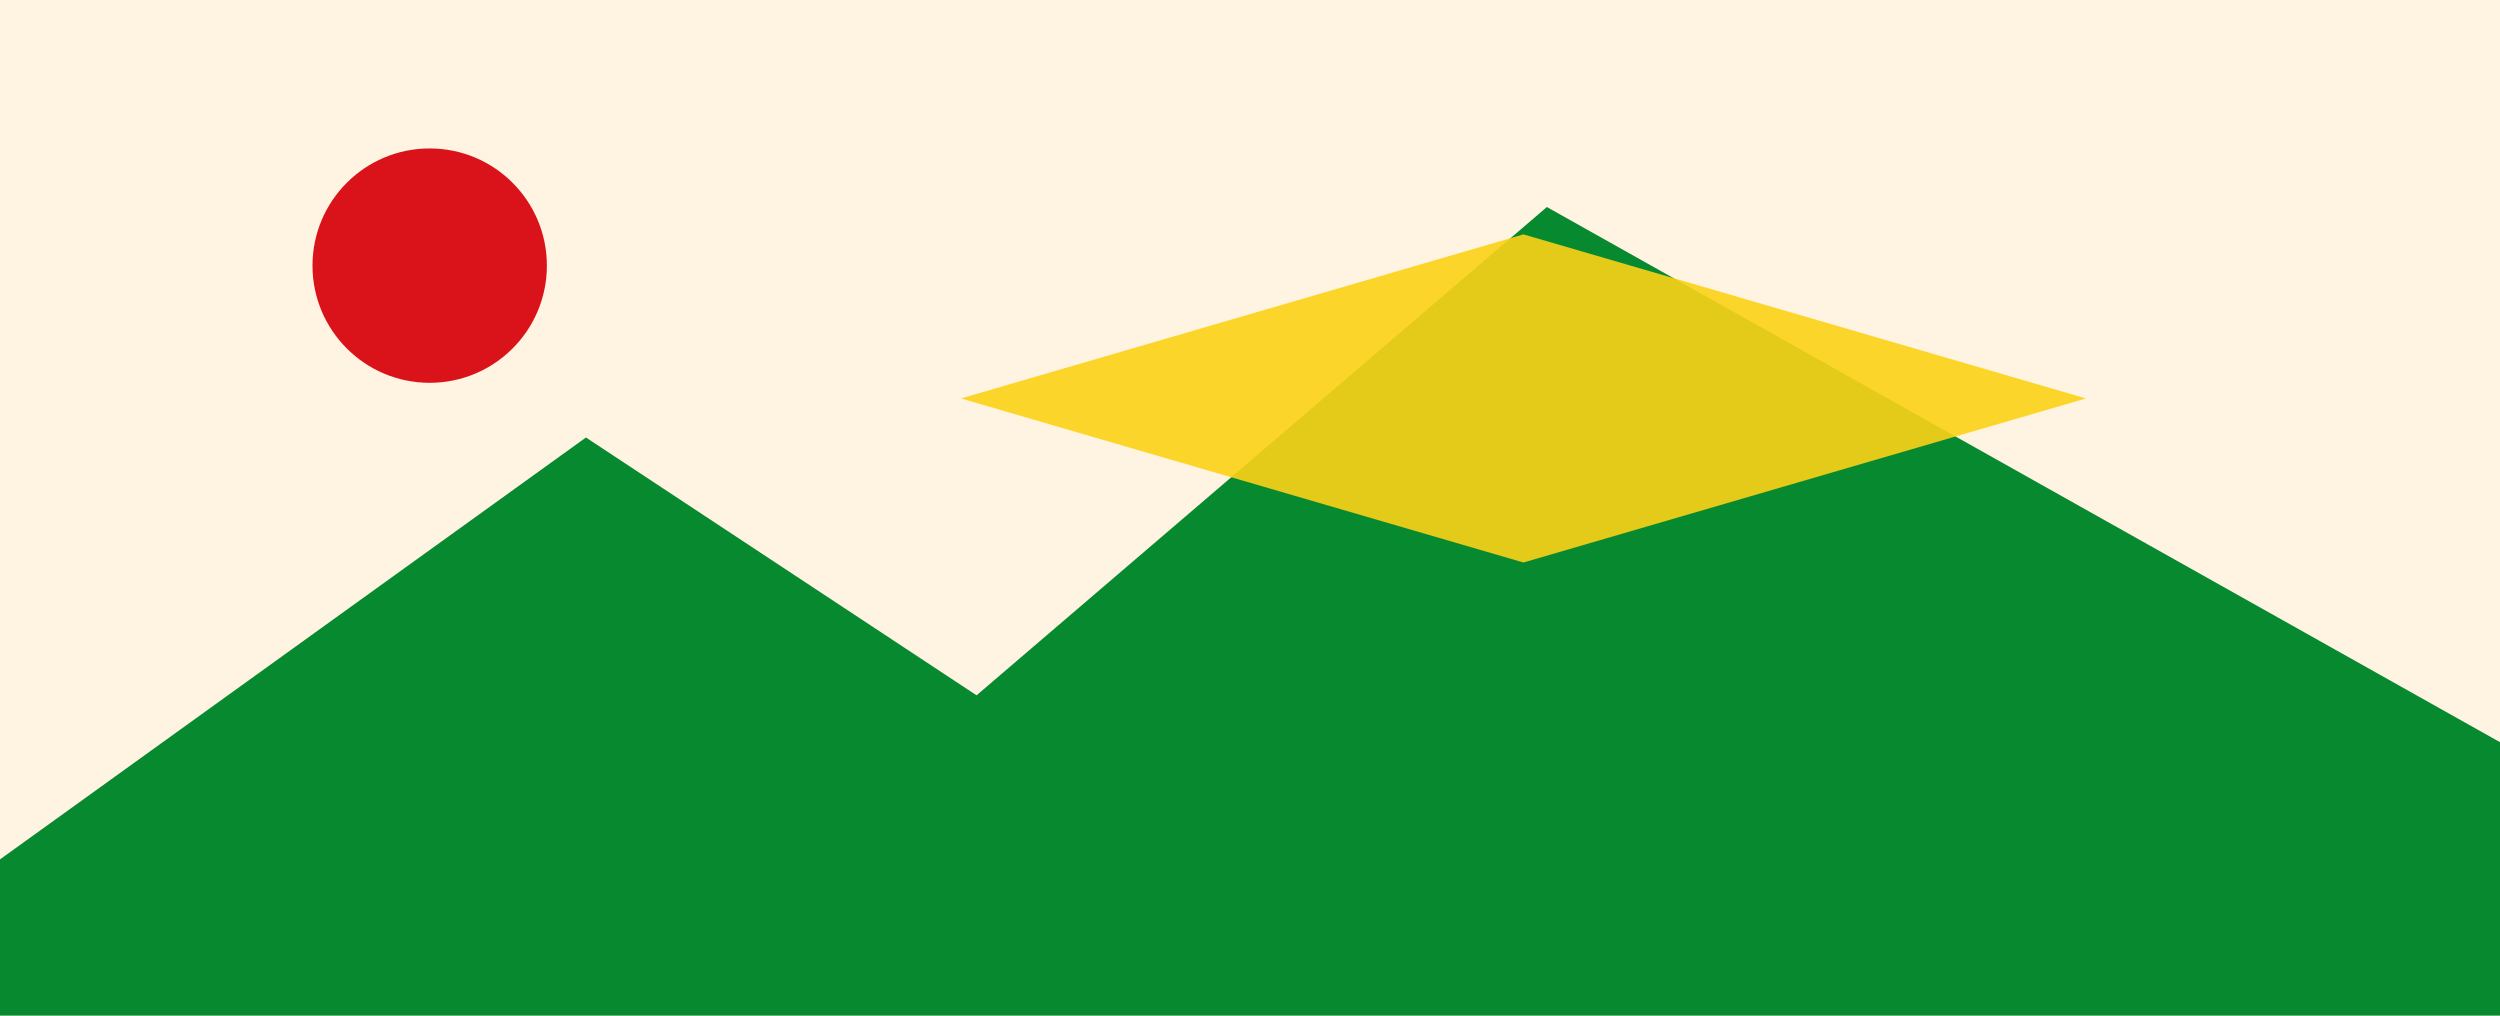
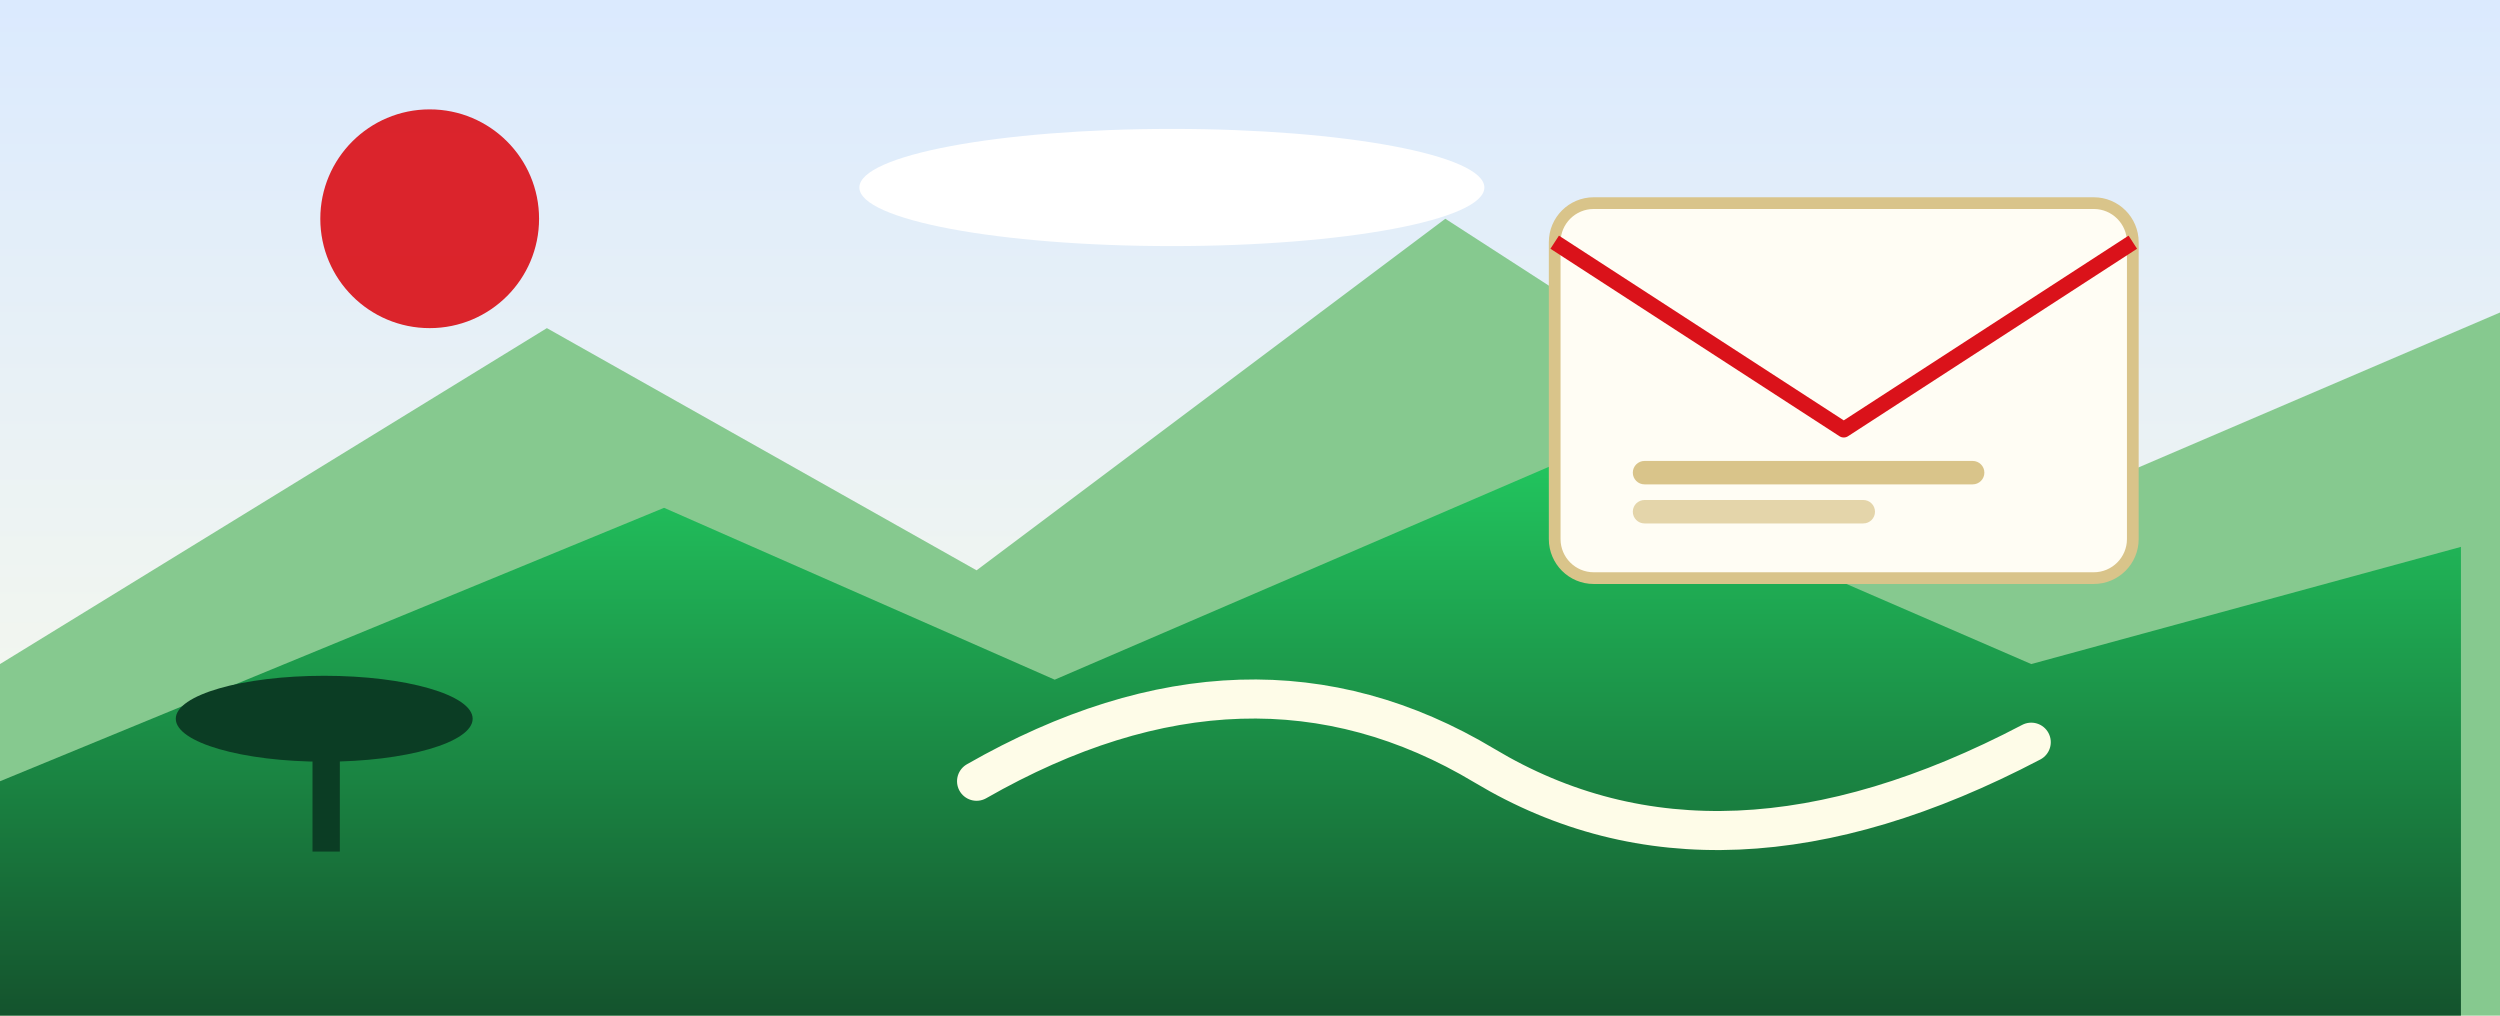
<svg xmlns="http://www.w3.org/2000/svg" viewBox="0 0 640 260">
-   <rect width="640" height="260" fill="#fff4e1" />
-   <circle cx="110" cy="68" r="30" fill="#da121a" />
-   <path d="M0 220 150 112l100 66 146-125 244 137v70H0z" fill="#078930" />
-   <path d="m390 60 144 42-144 42-144-42z" fill="#fcd116" opacity=".9" />
+   <defs>
+     <linearGradient id="lsky" x1="0" y1="0" x2="0" y2="1">
+       <stop offset="0" stop-color="#dbeafe" />
+       <stop offset="1" stop-color="#fefce8" />
+     </linearGradient>
+     <linearGradient id="lhill" x1="0" y1="0" x2="0" y2="1">
+       <stop offset="0" stop-color="#22c55e" />
+       <stop offset="1" stop-color="#14532d" />
+     </linearGradient>
+   </defs>
+   <rect width="640" height="260" fill="url(#lsky)" />
+   <circle cx="110" cy="56" r="28" fill="#da121a" opacity=".92" />
+   <ellipse cx="300" cy="48" rx="80" ry="15" fill="#fff" />
+   <ellipse cx="470" cy="70" rx="66" ry="12" fill="#fff" opacity=".9" />
+   <path d="M0 170 140 84l110 62 120-90 130 84 140-60v180H0z" fill="#86c98f" />
+   <path d="M0 200 170 130l100 44 130-56 120 52 110-30v120H0z" fill="url(#lhill)" />
+   <path d="M250 200 Q320 160 380 196 T520 190" stroke="#fefce8" stroke-width="10" fill="none" stroke-linecap="round" />
+   <g>
+     <rect x="398" y="52" width="148" height="96" rx="10" fill="#fffdf4" stroke="#d9c48a" stroke-width="3" />
+     <path d="M398 62 472 110l74-48" fill="none" stroke="#da121a" stroke-width="4" stroke-linejoin="round" />
+     <rect x="418" y="118" width="90" height="6" rx="3" fill="#d9c48a" />
+     <rect x="418" y="128" width="62" height="6" rx="3" fill="#d9c48a" opacity=".7" />
+   </g>
+   <g fill="#0b3d24">
+     <rect x="80" y="188" width="7" height="30" />
+     <ellipse cx="83" cy="184" rx="38" ry="11" />
+   </g>
</svg>
